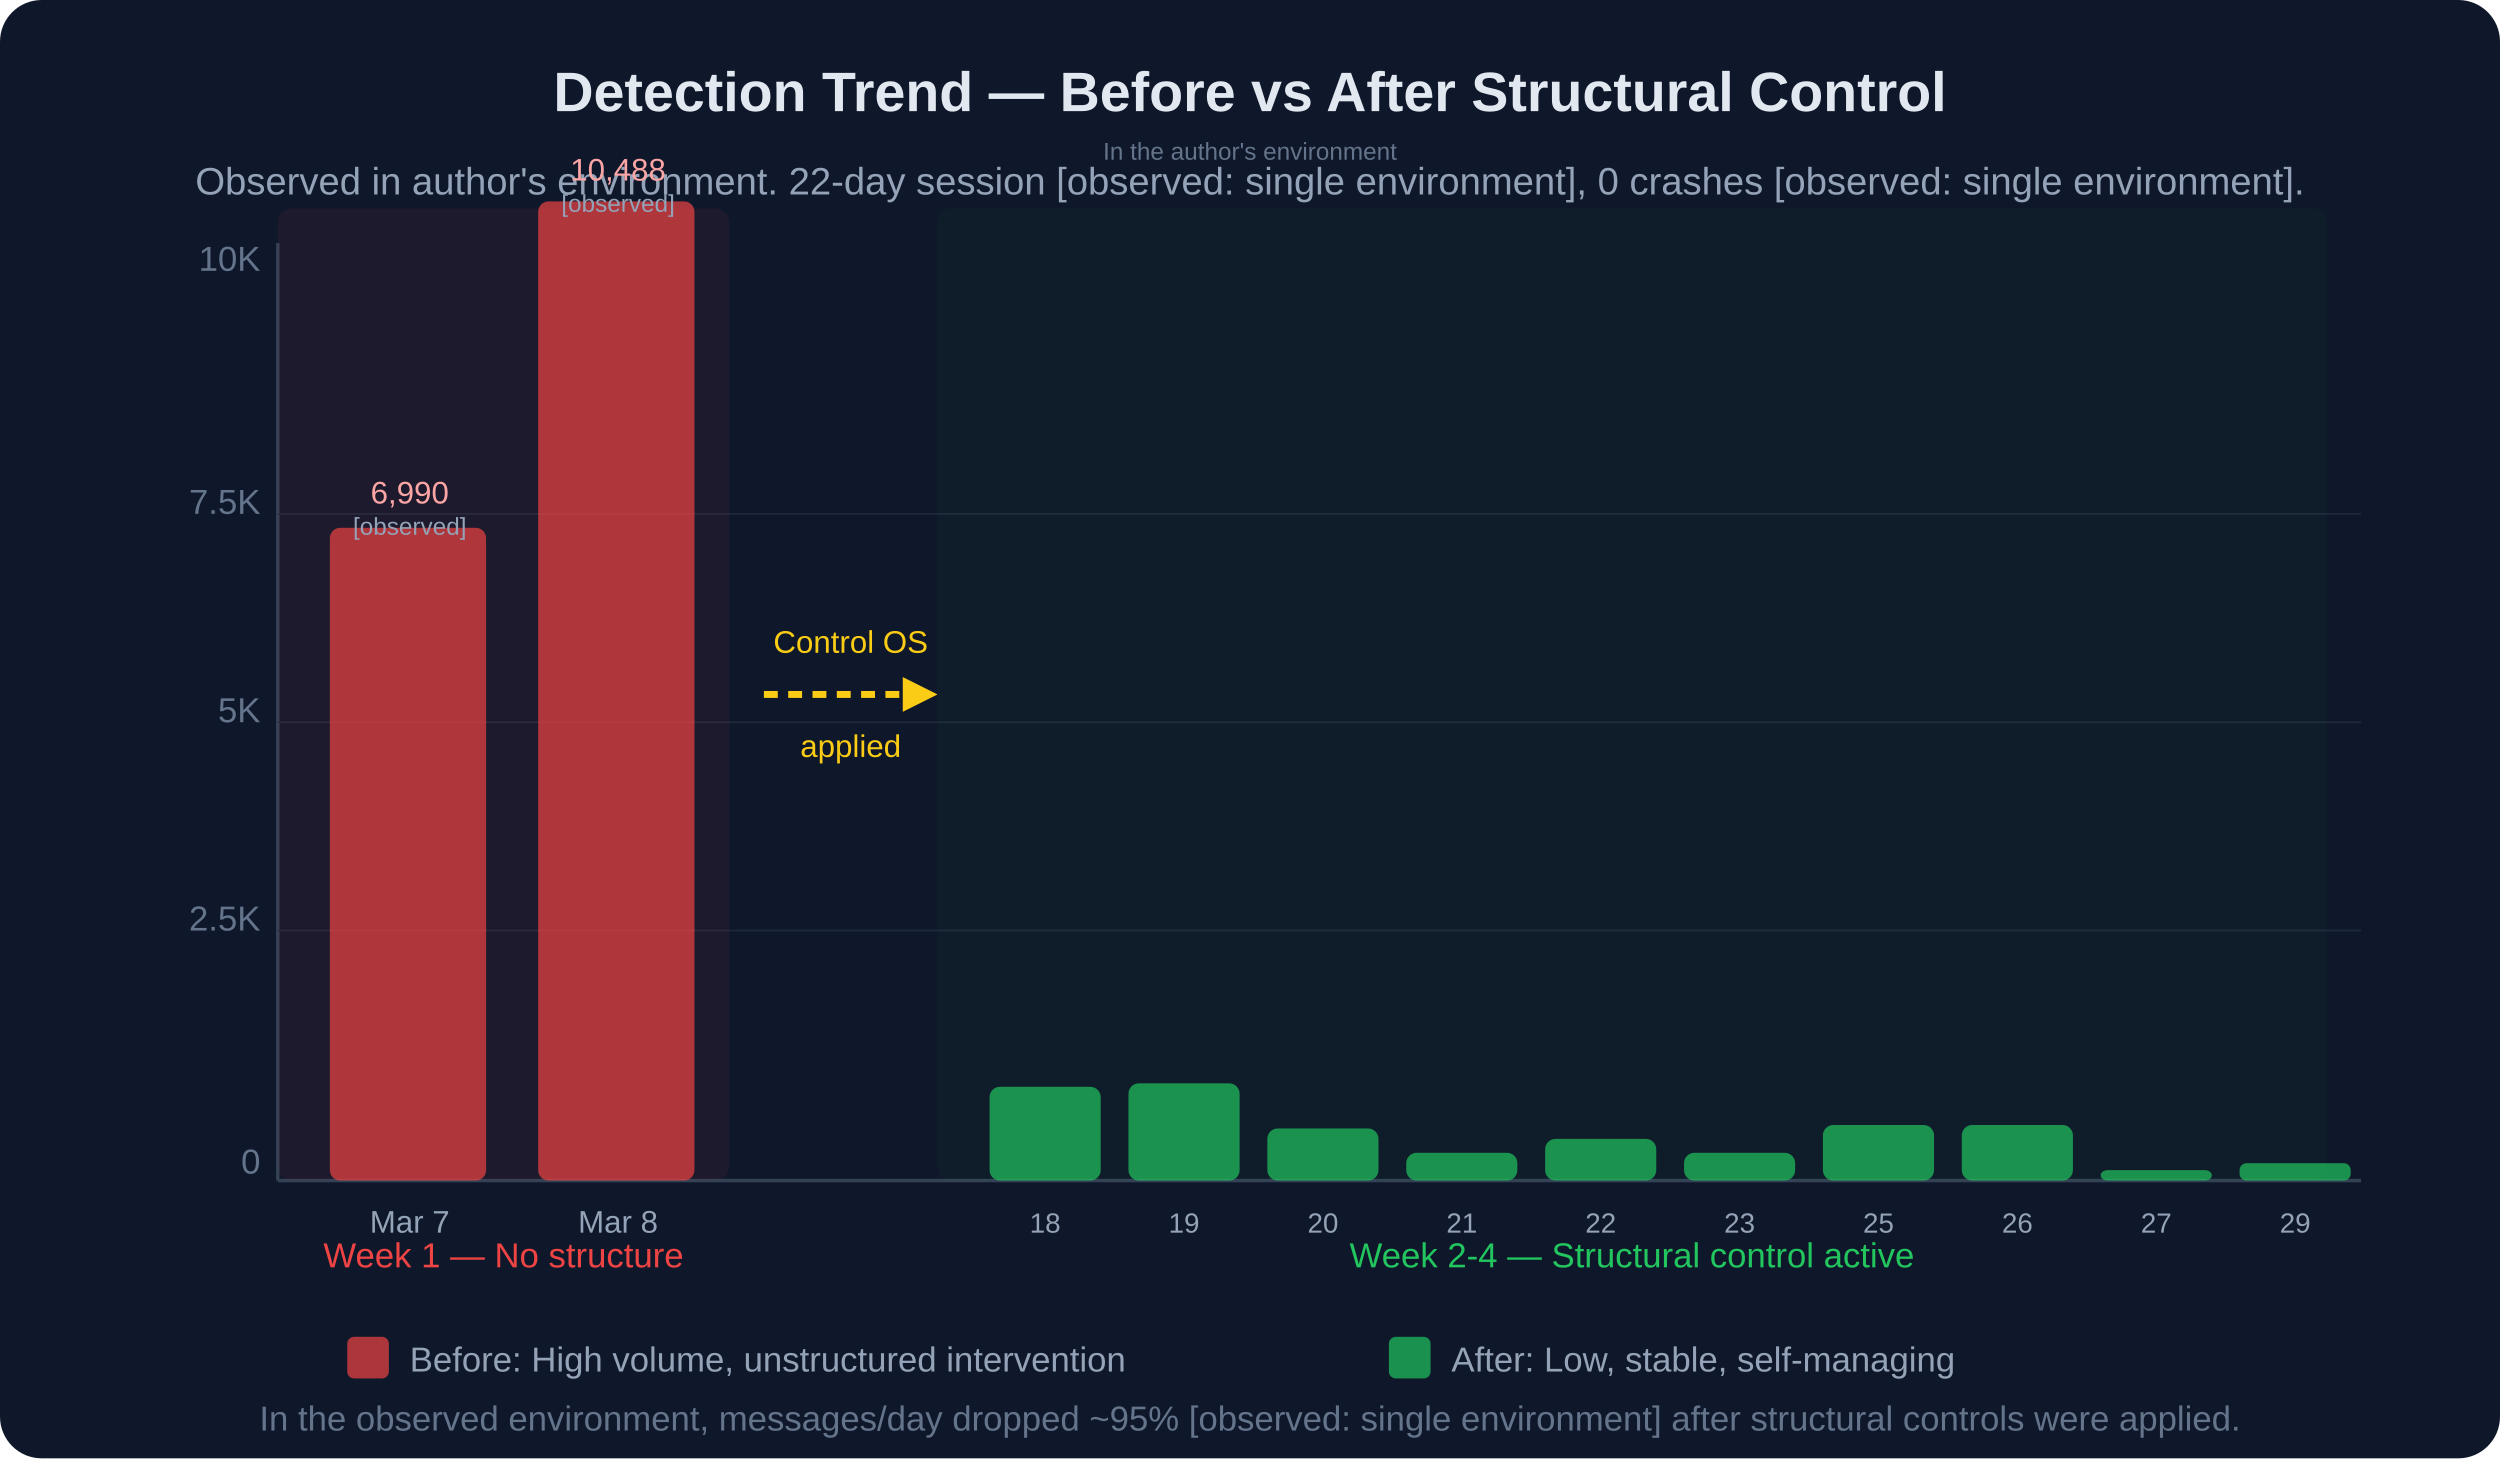
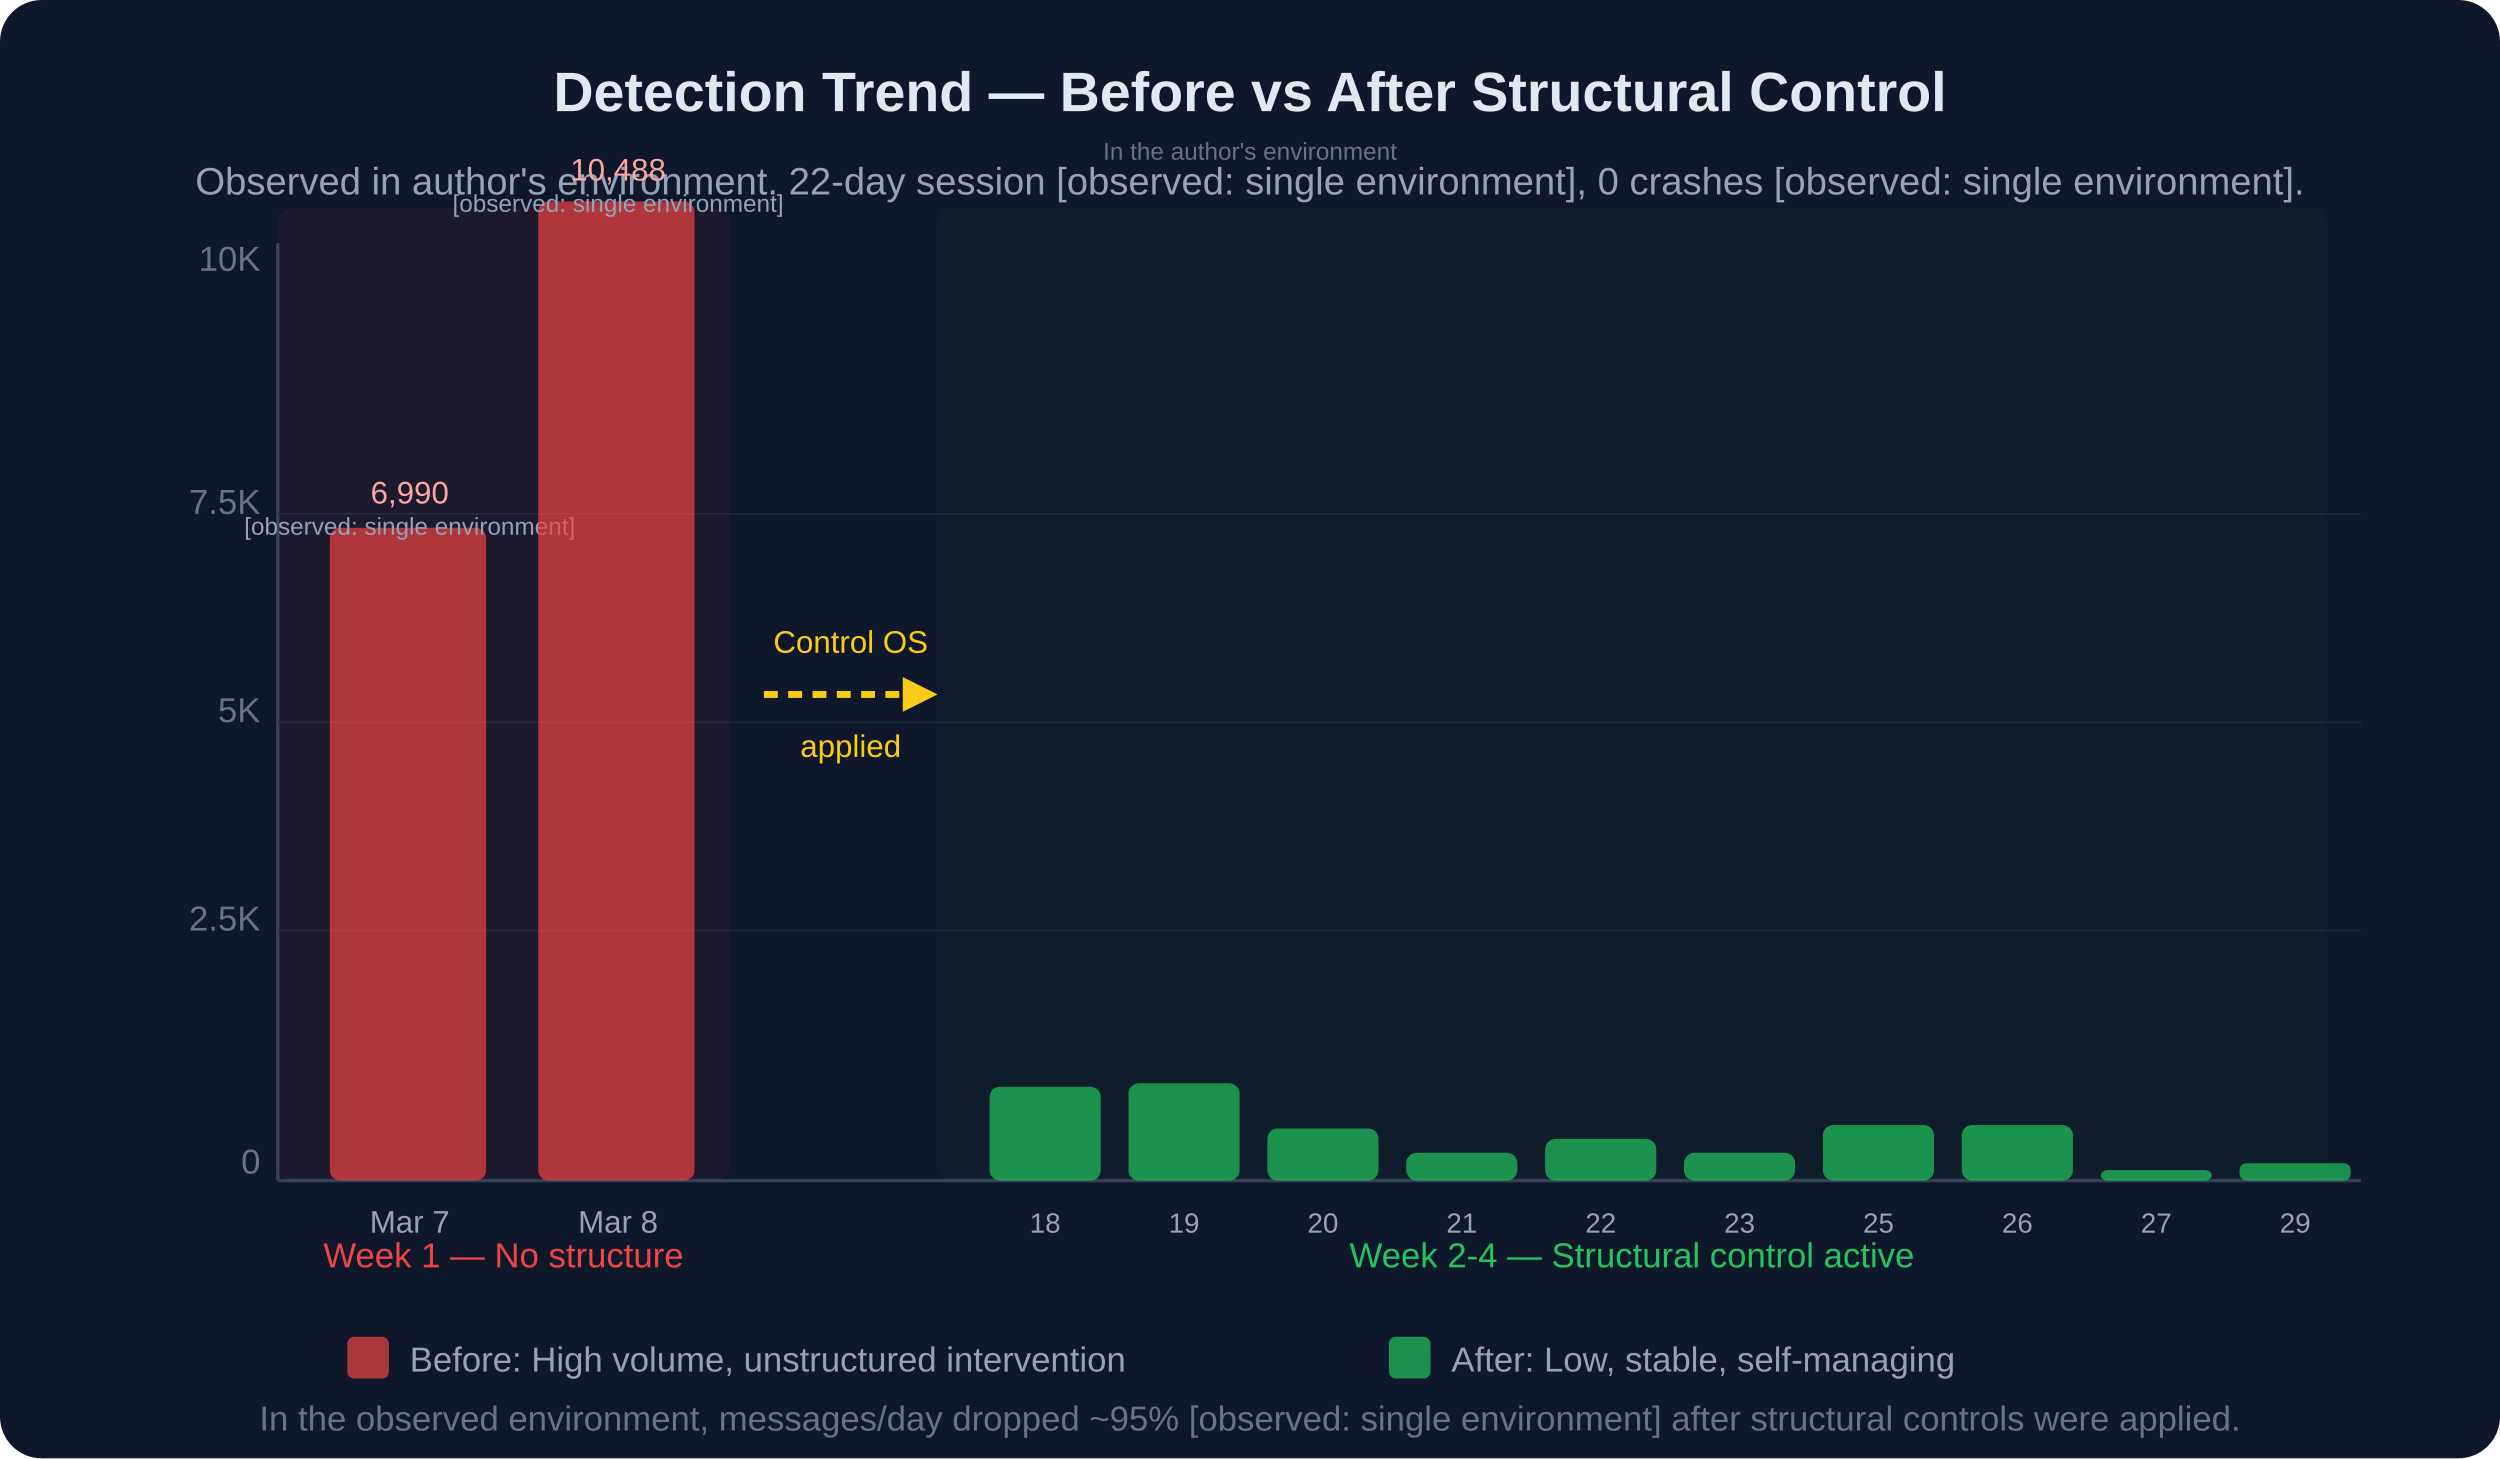
<svg xmlns="http://www.w3.org/2000/svg" viewBox="0 0 720 420" font-family="Segoe UI, Arial, sans-serif">
  <defs>
    <linearGradient id="before-grad" x1="0" y1="0" x2="0" y2="1">
      <stop offset="0%" stop-color="#ef4444" stop-opacity="0.3" />
      <stop offset="100%" stop-color="#ef4444" stop-opacity="0.05" />
    </linearGradient>
    <linearGradient id="after-grad" x1="0" y1="0" x2="0" y2="1">
      <stop offset="0%" stop-color="#22c55e" stop-opacity="0.3" />
      <stop offset="100%" stop-color="#22c55e" stop-opacity="0.05" />
    </linearGradient>
  </defs>
  <rect width="720" height="420" fill="#0f172a" rx="12" />
  <text x="360" y="32" text-anchor="middle" fill="#e2e8f0" font-size="16" font-weight="600">Detection Trend — Before vs After Structural Control</text>
  <text x="360" y="46" text-anchor="middle" fill="#64748b" font-size="7">In the author's environment</text>
  <text x="360" y="56" text-anchor="middle" fill="#94a3b8" font-size="11">Observed in author's environment. 22-day session [observed: single environment], 0 crashes [observed: single environment].</text>
  <line x1="80" y1="70" x2="80" y2="340" stroke="#334155" stroke-width="1" />
  <text x="75" y="78" text-anchor="end" fill="#64748b" font-size="10">10K</text>
  <text x="75" y="148" text-anchor="end" fill="#64748b" font-size="10">7.5K</text>
  <text x="75" y="208" text-anchor="end" fill="#64748b" font-size="10">5K</text>
  <text x="75" y="268" text-anchor="end" fill="#64748b" font-size="10">2.5K</text>
  <text x="75" y="338" text-anchor="end" fill="#64748b" font-size="10">0</text>
  <line x1="80" y1="148" x2="680" y2="148" stroke="#1e293b" stroke-width="0.5" />
  <line x1="80" y1="208" x2="680" y2="208" stroke="#1e293b" stroke-width="0.5" />
  <line x1="80" y1="268" x2="680" y2="268" stroke="#1e293b" stroke-width="0.5" />
  <line x1="80" y1="340" x2="680" y2="340" stroke="#334155" stroke-width="1" />
  <rect x="80" y="60" width="130" height="280" fill="#ef4444" fill-opacity="0.06" rx="4" />
  <text x="145" y="365" text-anchor="middle" fill="#ef4444" font-size="10" font-weight="500">Week 1 — No structure</text>
  <rect x="95" y="152" width="45" height="188" fill="#ef4444" fill-opacity="0.7" rx="3" />
  <text x="118" y="145" text-anchor="middle" fill="#fca5a5" font-size="9">6,990</text>
-   <text x="118" y="154" text-anchor="middle" fill="#94a3b8" font-size="7">[observed]</text>
+   <text x="118" y="154" text-anchor="middle" fill="#94a3b8" font-size="7">[observed: single environment]</text>
  <text x="118" y="355" text-anchor="middle" fill="#94a3b8" font-size="9">Mar 7</text>
  <rect x="155" y="58" width="45" height="282" fill="#ef4444" fill-opacity="0.7" rx="3" />
  <text x="178" y="52" text-anchor="middle" fill="#fca5a5" font-size="9">10,488</text>
-   <text x="178" y="61" text-anchor="middle" fill="#94a3b8" font-size="7">[observed]</text>
+   <text x="178" y="61" text-anchor="middle" fill="#94a3b8" font-size="7">[observed: single environment]</text>
  <text x="178" y="355" text-anchor="middle" fill="#94a3b8" font-size="9">Mar 8</text>
  <path d="M220 200 L260 200" stroke="#facc15" stroke-width="2" stroke-dasharray="4,3" />
  <polygon points="260,195 270,200 260,205" fill="#facc15" />
  <text x="245" y="188" text-anchor="middle" fill="#facc15" font-size="9">Control OS</text>
  <text x="245" y="218" text-anchor="middle" fill="#facc15" font-size="9">applied</text>
  <rect x="270" y="60" width="400" height="280" fill="#22c55e" fill-opacity="0.04" rx="4" />
  <text x="470" y="365" text-anchor="middle" fill="#22c55e" font-size="10" font-weight="500">Week 2-4 — Structural control active</text>
  <rect x="285" y="313" width="32" height="27" fill="#22c55e" fill-opacity="0.7" rx="3" />
  <text x="301" y="355" text-anchor="middle" fill="#94a3b8" font-size="8">18</text>
  <rect x="325" y="312" width="32" height="28" fill="#22c55e" fill-opacity="0.7" rx="3" />
  <text x="341" y="355" text-anchor="middle" fill="#94a3b8" font-size="8">19</text>
  <rect x="365" y="325" width="32" height="15" fill="#22c55e" fill-opacity="0.7" rx="3" />
  <text x="381" y="355" text-anchor="middle" fill="#94a3b8" font-size="8">20</text>
  <rect x="405" y="332" width="32" height="8" fill="#22c55e" fill-opacity="0.7" rx="3" />
  <text x="421" y="355" text-anchor="middle" fill="#94a3b8" font-size="8">21</text>
  <rect x="445" y="328" width="32" height="12" fill="#22c55e" fill-opacity="0.7" rx="3" />
  <text x="461" y="355" text-anchor="middle" fill="#94a3b8" font-size="8">22</text>
  <rect x="485" y="332" width="32" height="8" fill="#22c55e" fill-opacity="0.7" rx="3" />
  <text x="501" y="355" text-anchor="middle" fill="#94a3b8" font-size="8">23</text>
  <rect x="525" y="324" width="32" height="16" fill="#22c55e" fill-opacity="0.7" rx="3" />
  <text x="541" y="355" text-anchor="middle" fill="#94a3b8" font-size="8">25</text>
  <rect x="565" y="324" width="32" height="16" fill="#22c55e" fill-opacity="0.7" rx="3" />
  <text x="581" y="355" text-anchor="middle" fill="#94a3b8" font-size="8">26</text>
  <rect x="605" y="337" width="32" height="3" fill="#22c55e" fill-opacity="0.7" rx="2" />
  <text x="621" y="355" text-anchor="middle" fill="#94a3b8" font-size="8">27</text>
  <rect x="645" y="335" width="32" height="5" fill="#22c55e" fill-opacity="0.7" rx="2" />
  <text x="661" y="355" text-anchor="middle" fill="#94a3b8" font-size="8">29</text>
  <rect x="100" y="385" width="12" height="12" fill="#ef4444" fill-opacity="0.7" rx="2" />
  <text x="118" y="395" fill="#94a3b8" font-size="10">Before: High volume, unstructured intervention</text>
  <rect x="400" y="385" width="12" height="12" fill="#22c55e" fill-opacity="0.7" rx="2" />
  <text x="418" y="395" fill="#94a3b8" font-size="10">After: Low, stable, self-managing</text>
  <text x="360" y="412" text-anchor="middle" fill="#64748b" font-size="10">In the observed environment, messages/day dropped ~95% [observed: single environment] after structural controls were applied.</text>
</svg>
